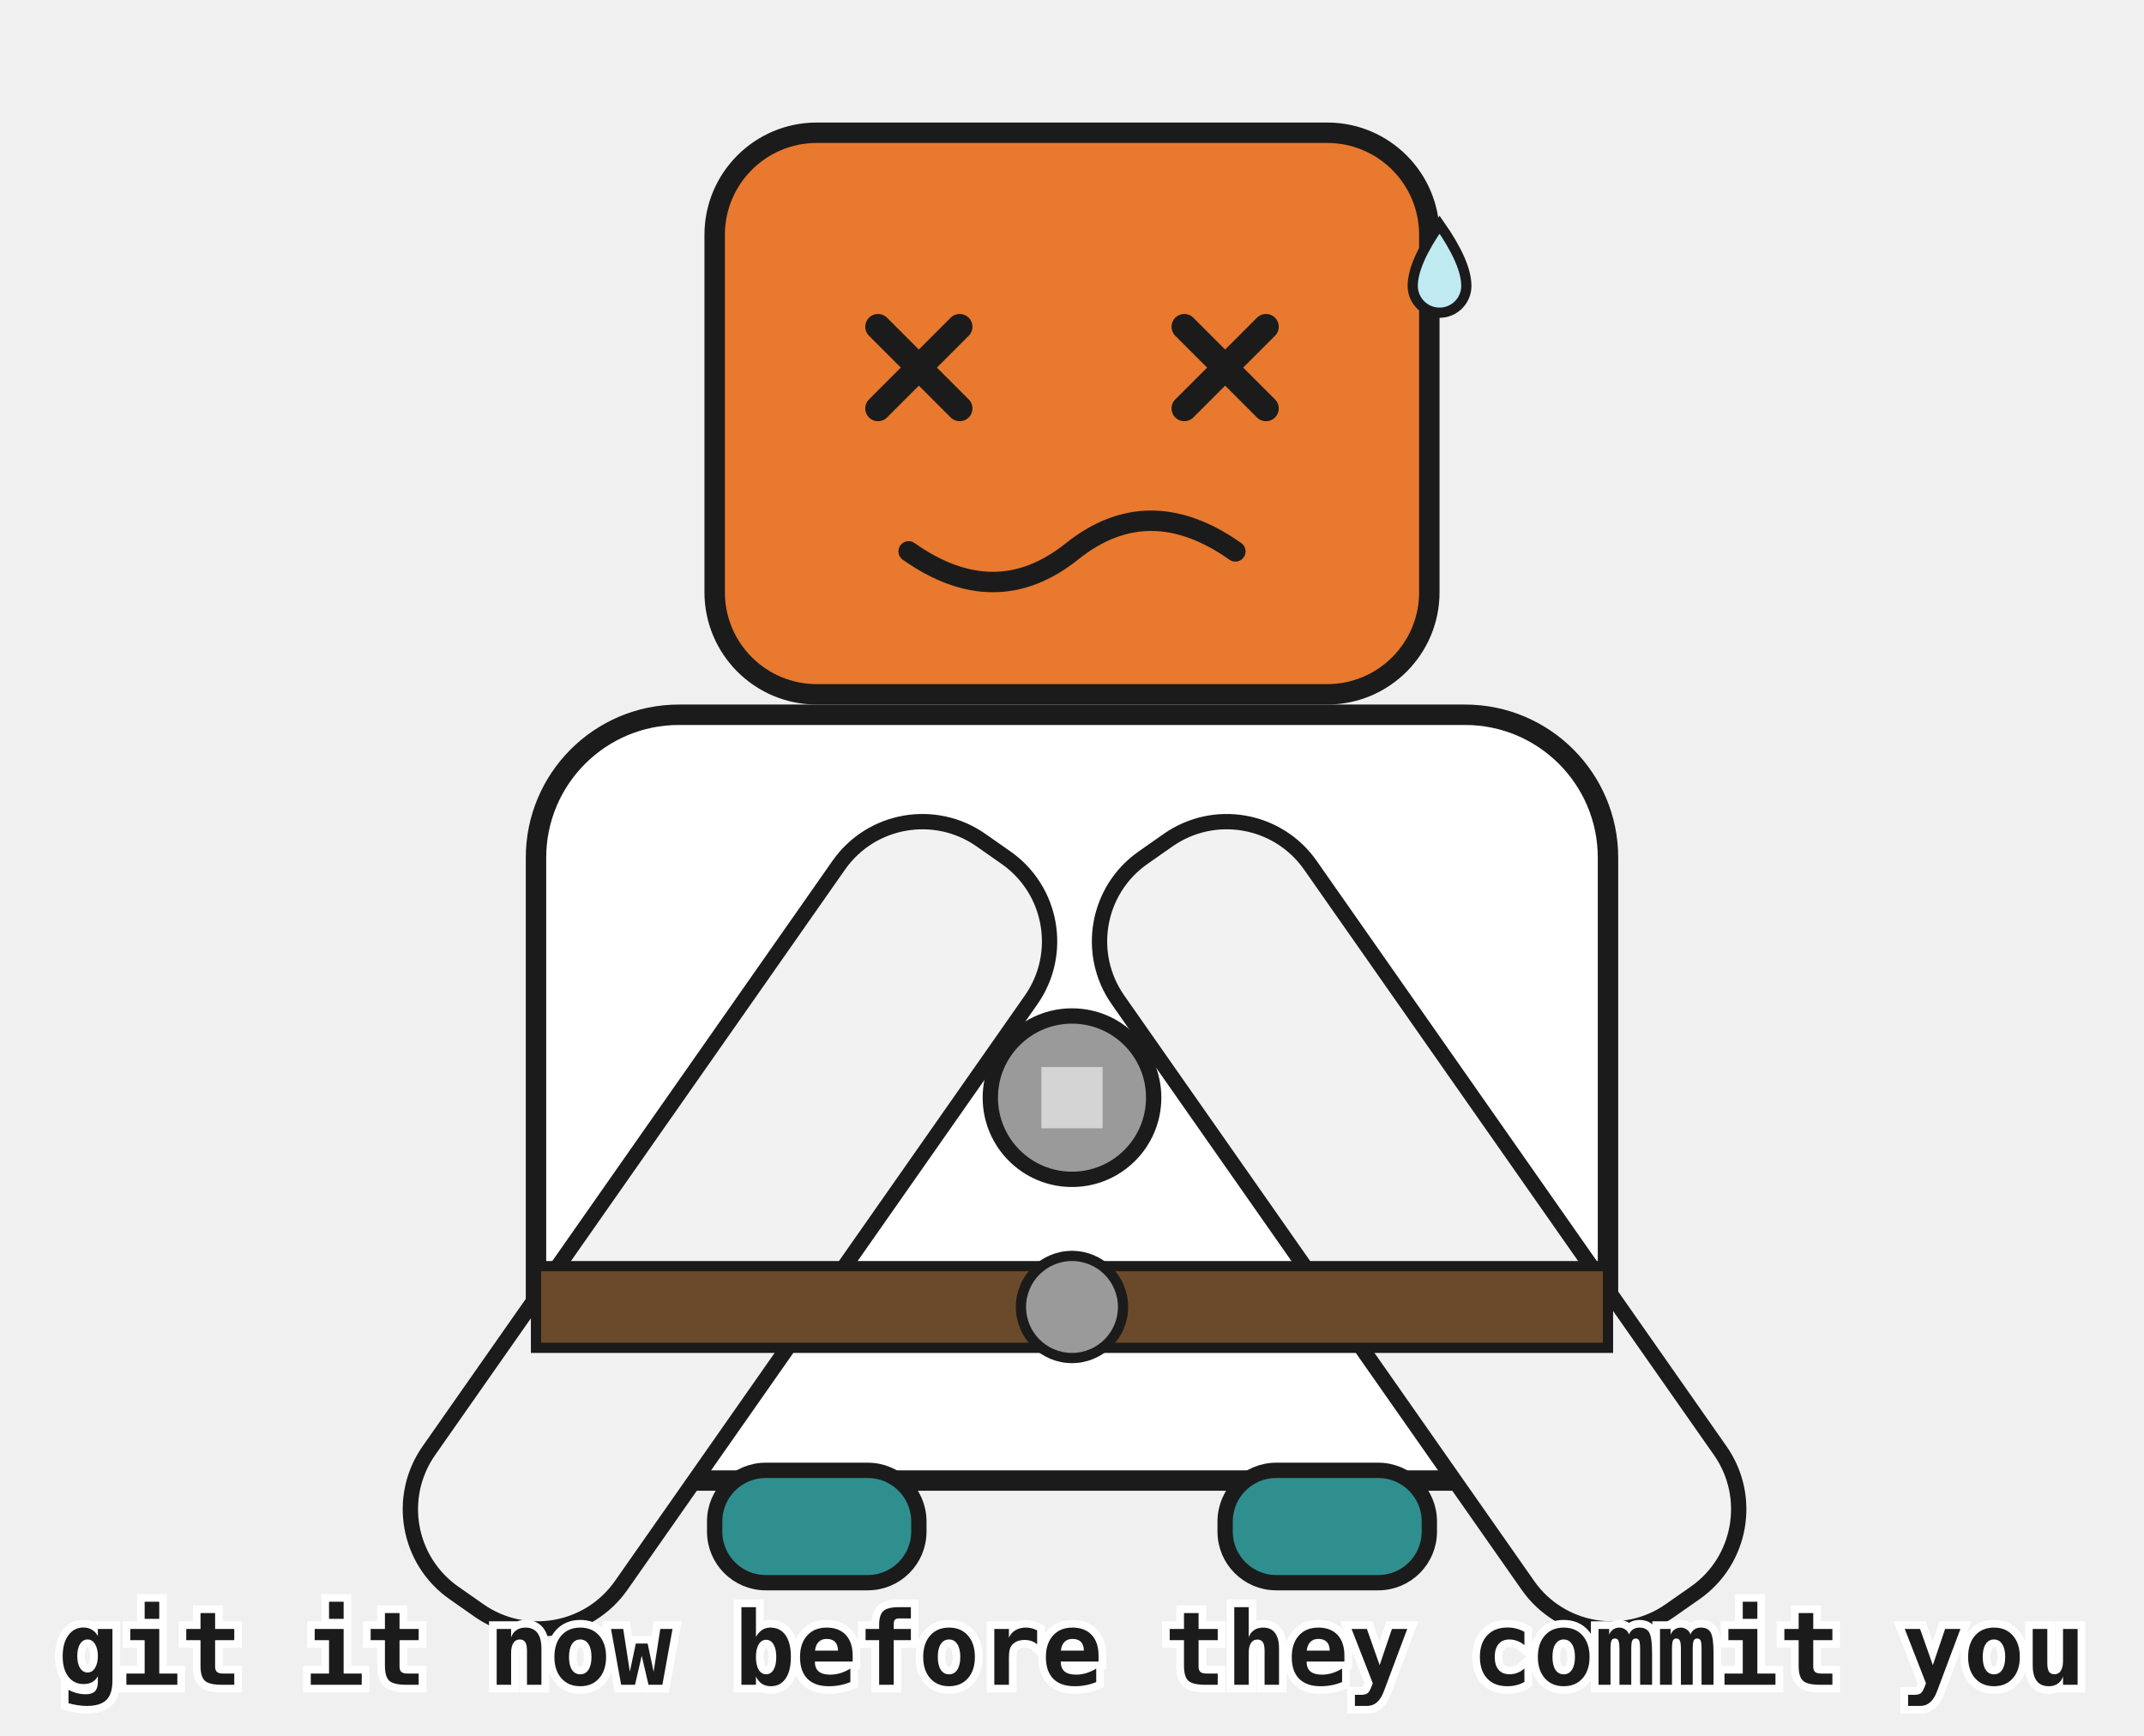
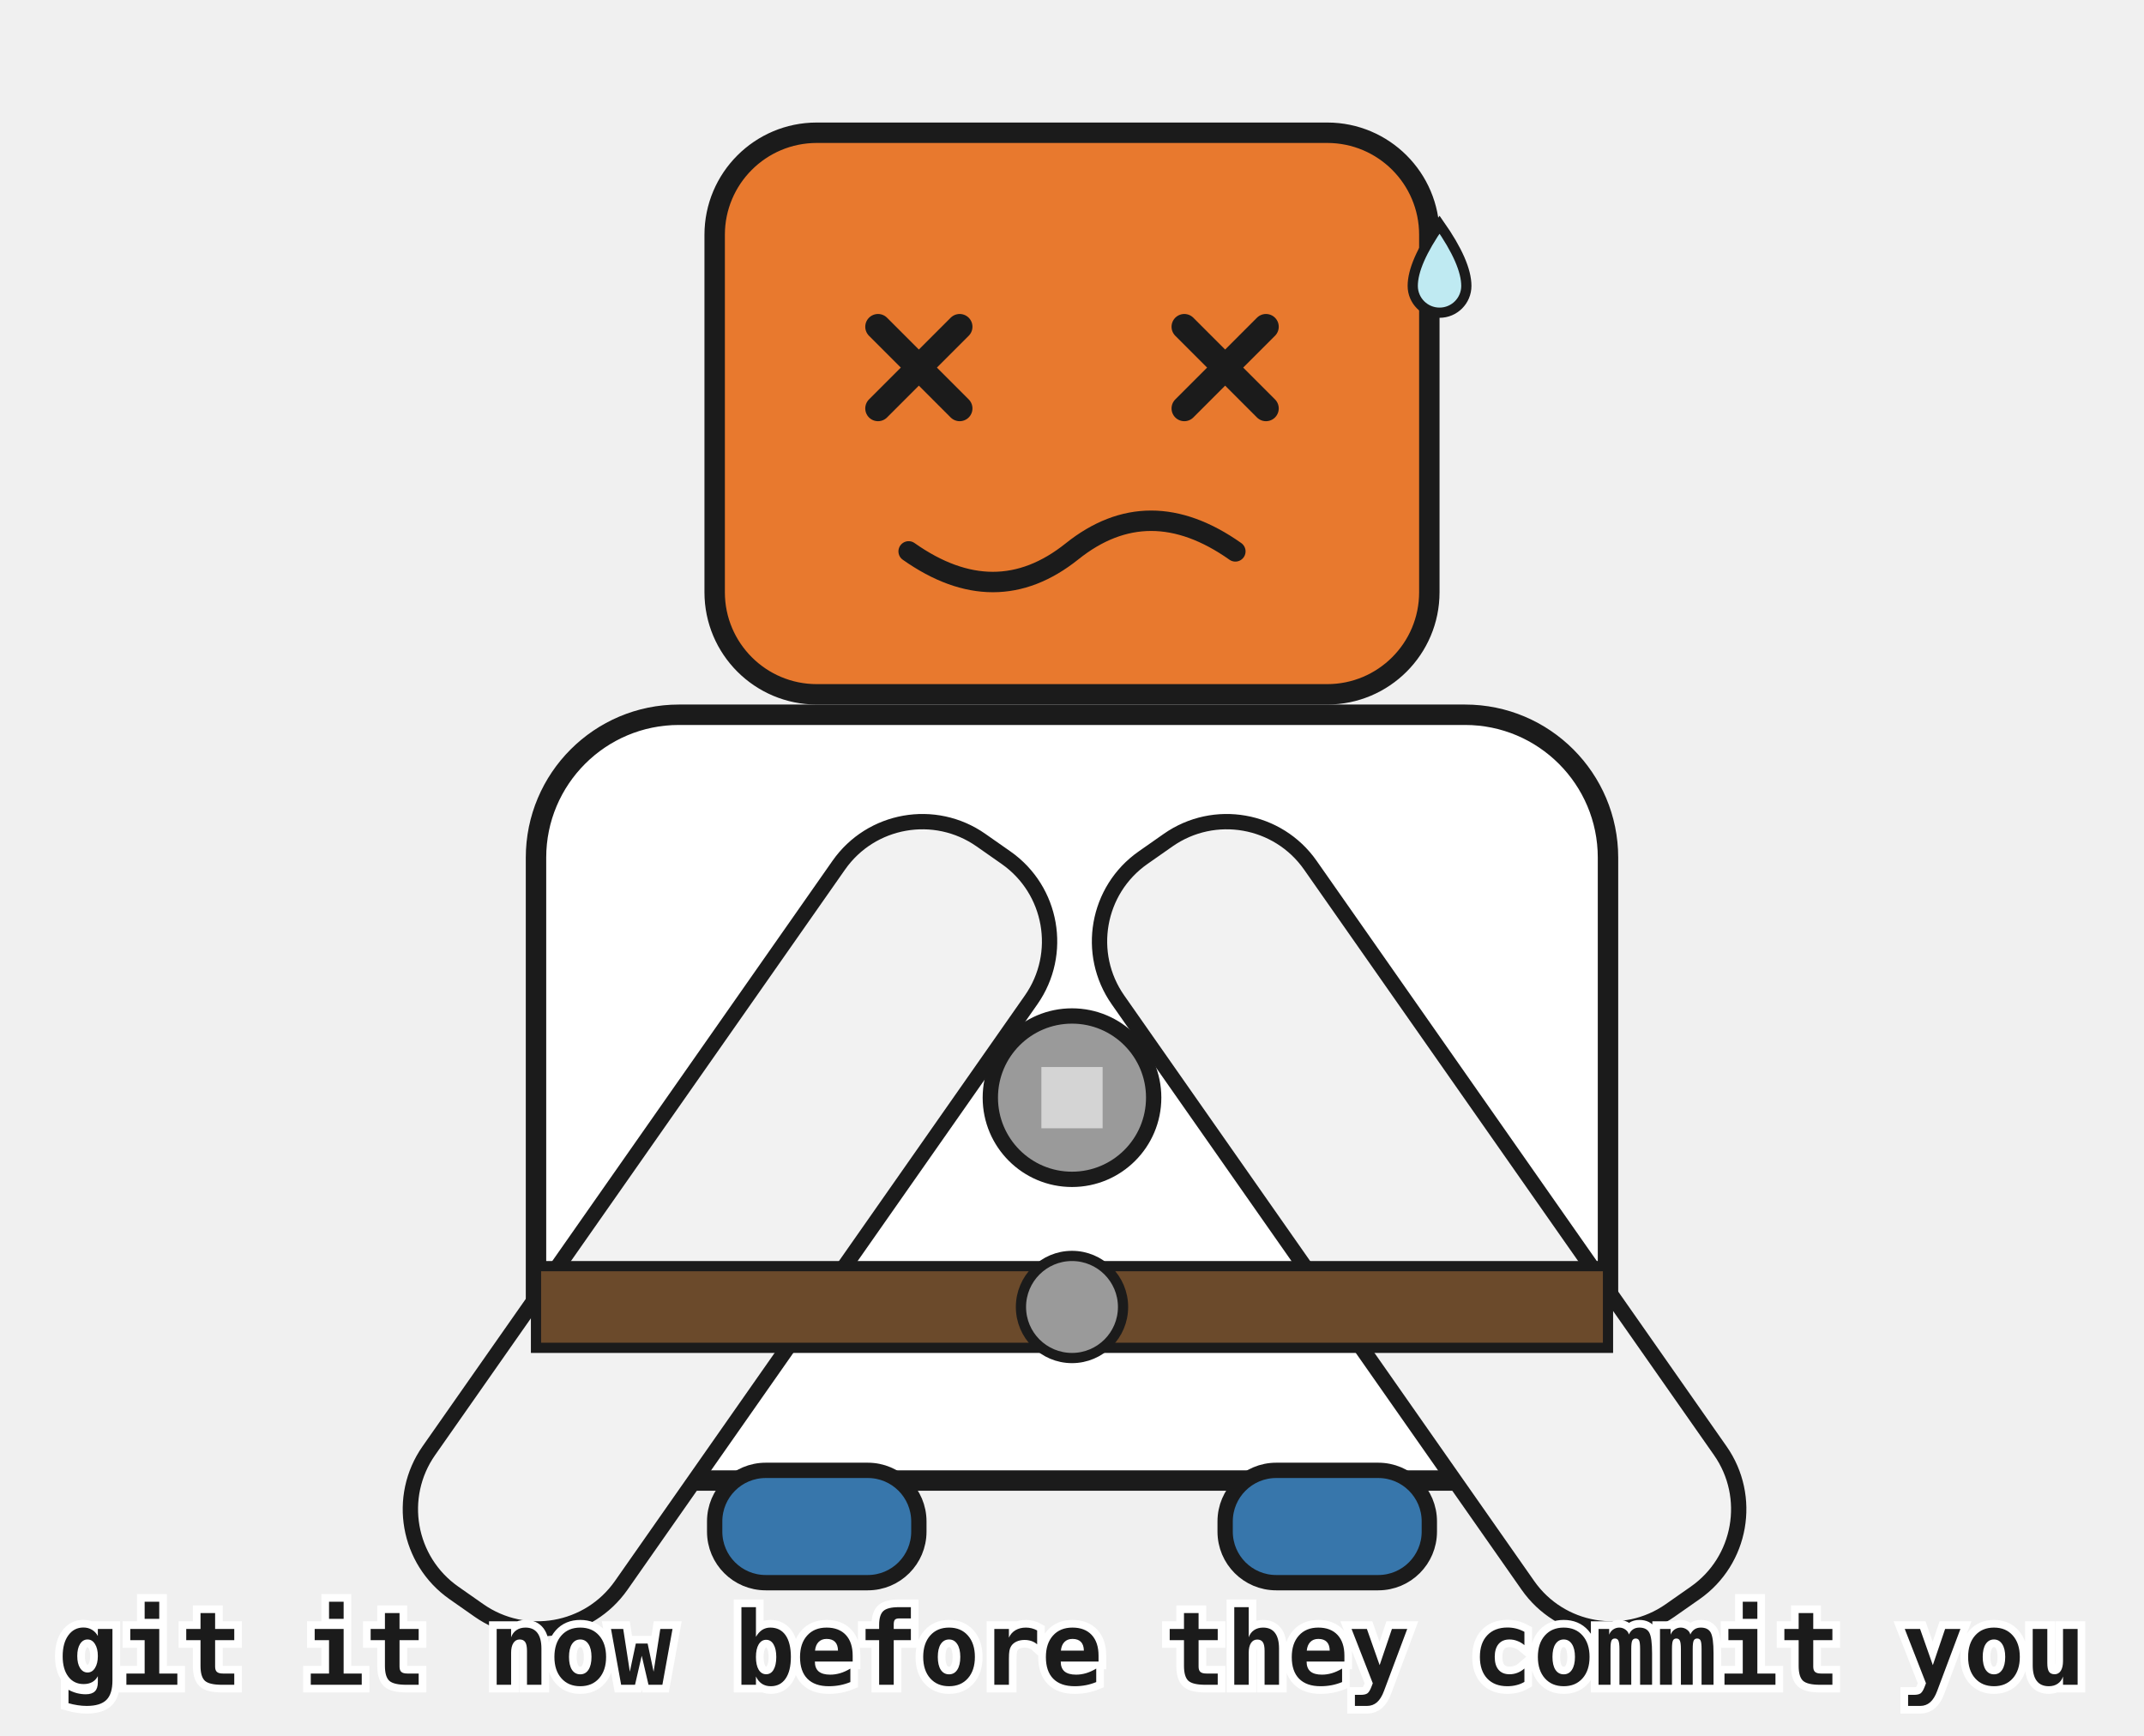
<svg xmlns="http://www.w3.org/2000/svg" viewBox="0 0 420 340" role="img" aria-label="A blocky orange-headed cartoon character wrapped in a white straitjacket, with the tagline: git it now before they commit you">
  <rect x="140" y="26" width="140" height="110" rx="20" fill="#e8792e" stroke="#1b1b1b" stroke-width="4" />
  <g stroke="#1b1b1b" stroke-width="5" stroke-linecap="round">
    <line x1="172" y1="64" x2="188" y2="80" />
    <line x1="188" y1="64" x2="172" y2="80" />
    <line x1="232" y1="64" x2="248" y2="80" />
    <line x1="248" y1="64" x2="232" y2="80" />
  </g>
  <path d="M178 108 Q195 120 210 108 T242 108" fill="none" stroke="#1b1b1b" stroke-width="4" stroke-linecap="round" />
  <path d="M282 44 C285.5 49 287.25 53 287.25 56 A5.25 5.25 0 0 1 276.75 56 C276.75 53 278.5 49 282 44 Z" fill="#bfeaf2" stroke="#1b1b1b" stroke-width="2" />
  <rect x="105" y="140" width="210" height="150" rx="28" fill="#ffffff" stroke="#1b1b1b" stroke-width="4" />
  <rect x="120" y="150" width="46" height="180" rx="20" transform="rotate(35 143 240)" fill="#f2f2f2" stroke="#1b1b1b" stroke-width="3" />
  <rect x="255" y="150" width="46" height="180" rx="20" transform="rotate(-35 278 240)" fill="#f2f2f2" stroke="#1b1b1b" stroke-width="3" />
  <circle cx="210" cy="215" r="16" fill="#9a9a9a" stroke="#1b1b1b" stroke-width="3" />
  <rect x="204" y="209" width="12" height="12" fill="#d4d4d4" />
  <rect x="105" y="248" width="210" height="16" fill="#6b4a2b" stroke="#1b1b1b" stroke-width="2" />
  <circle cx="210" cy="256" r="10" fill="#9a9a9a" stroke="#1b1b1b" stroke-width="2" />
-   <rect x="140" y="288" width="40" height="22" rx="10" fill="#2f8f8f" stroke="#1b1b1b" stroke-width="3" />
-   <rect x="240" y="288" width="40" height="22" rx="10" fill="#2f8f8f" stroke="#1b1b1b" stroke-width="3" />
+   <rect x="140" y="288" width="40" height="22" rx="10" fill="#3776ab" stroke="#1b1b1b" stroke-width="3" />
+   <rect x="240" y="288" width="40" height="22" rx="10" fill="#3776ab" stroke="#1b1b1b" stroke-width="3" />
  <text x="210" y="330" text-anchor="middle" font-family="monospace" font-weight="bold" font-size="20" fill="#1b1b1b" stroke="#ffffff" stroke-width="3" paint-order="stroke fill">
    git it now before they commit you
  </text>
</svg>
